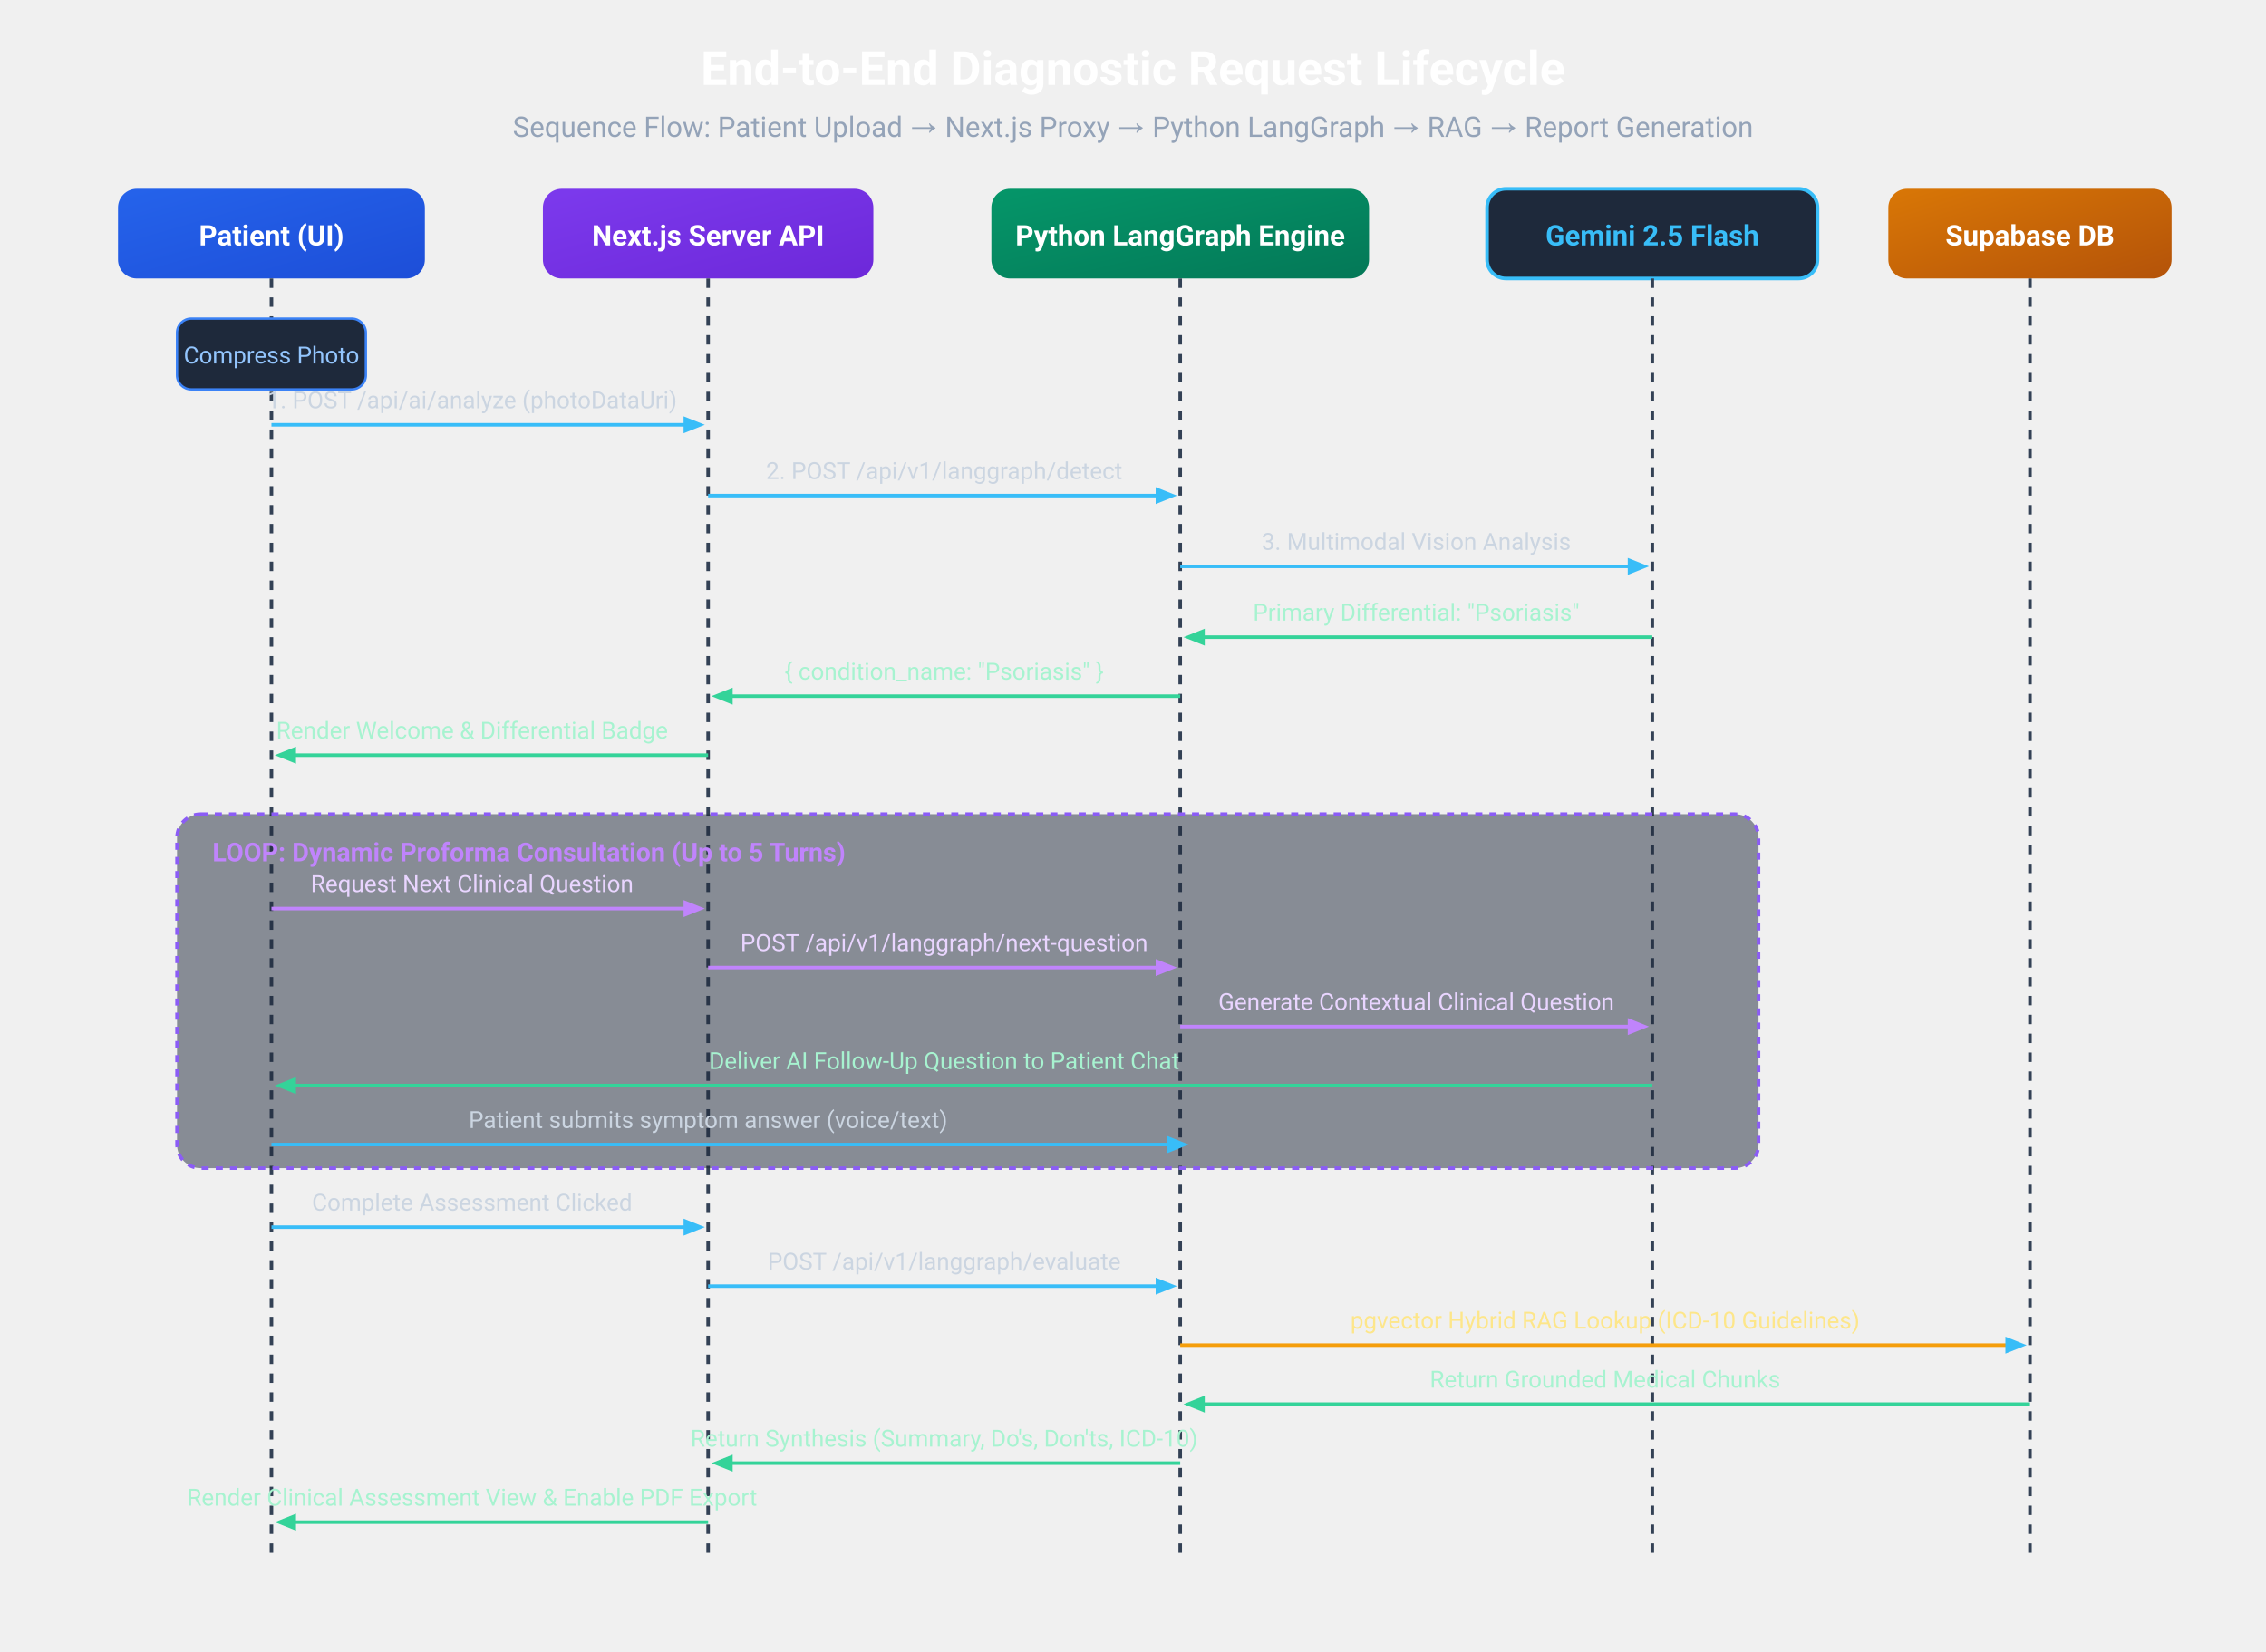
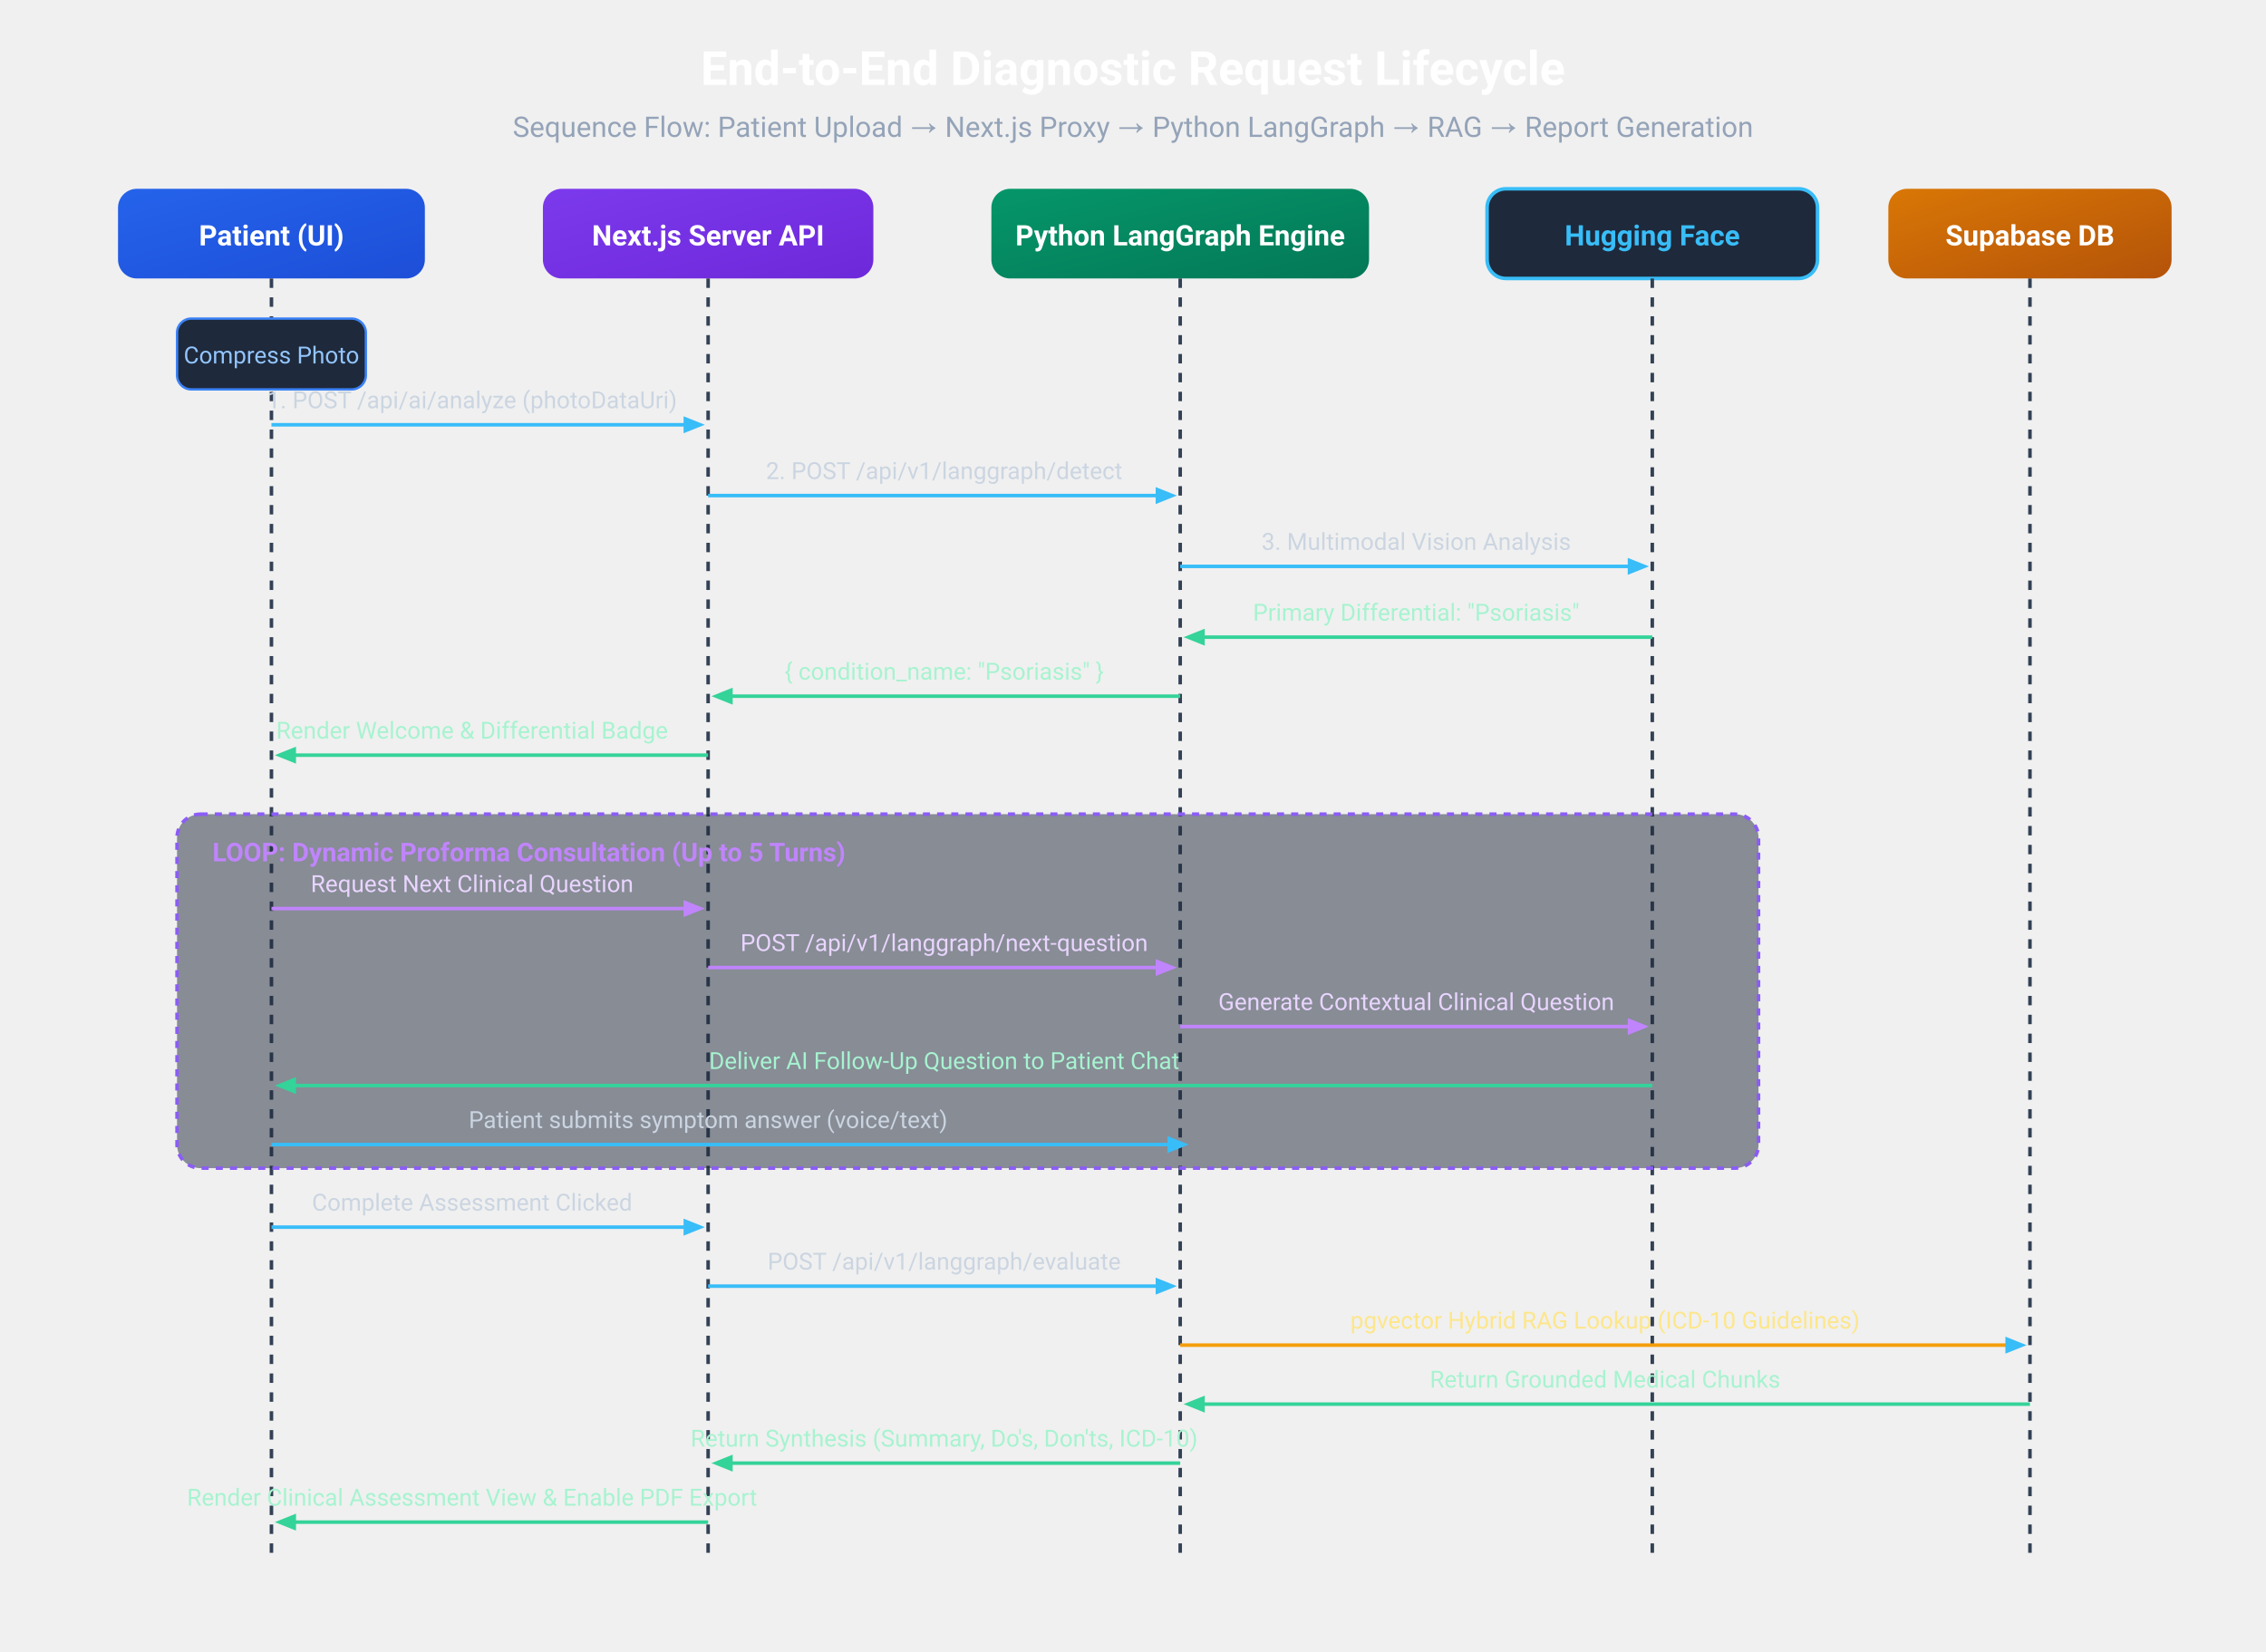
<svg xmlns="http://www.w3.org/2000/svg" viewBox="0 0 960 700" width="100%" height="100%" style="background:#0b0f19; font-family: -apple-system, BlinkMacSystemFont, 'Segoe UI', Roboto, Helvetica, Arial, sans-serif;">
  <defs>
    <linearGradient id="seqBlue" x1="0%" y1="0%" x2="100%" y2="100%">
      <stop offset="0%" stop-color="#2563eb" />
      <stop offset="100%" stop-color="#1d4ed8" />
    </linearGradient>
    <linearGradient id="seqPurple" x1="0%" y1="0%" x2="100%" y2="100%">
      <stop offset="0%" stop-color="#7c3aed" />
      <stop offset="100%" stop-color="#6d28d9" />
    </linearGradient>
    <linearGradient id="seqEmerald" x1="0%" y1="0%" x2="100%" y2="100%">
      <stop offset="0%" stop-color="#059669" />
      <stop offset="100%" stop-color="#047857" />
    </linearGradient>
    <linearGradient id="seqAmber" x1="0%" y1="0%" x2="100%" y2="100%">
      <stop offset="0%" stop-color="#d97706" />
      <stop offset="100%" stop-color="#b45309" />
    </linearGradient>
    <marker id="seqArrow" viewBox="0 0 10 10" refX="6" refY="5" markerWidth="6" markerHeight="6" orient="auto-start-reverse">
      <path d="M 0 1 L 10 5 L 0 9 z" fill="#38bdf8" />
    </marker>
    <marker id="seqArrowGreen" viewBox="0 0 10 10" refX="6" refY="5" markerWidth="6" markerHeight="6" orient="auto-start-reverse">
      <path d="M 0 1 L 10 5 L 0 9 z" fill="#34d399" />
    </marker>
    <marker id="seqArrowPurple" viewBox="0 0 10 10" refX="6" refY="5" markerWidth="6" markerHeight="6" orient="auto-start-reverse">
      <path d="M 0 1 L 10 5 L 0 9 z" fill="#c084fc" />
    </marker>
  </defs>
  <text x="480" y="36" text-anchor="middle" fill="#ffffff" font-size="20" font-weight="700">End-to-End Diagnostic Request Lifecycle</text>
  <text x="480" y="58" text-anchor="middle" fill="#94a3b8" font-size="12">Sequence Flow: Patient Upload → Next.js Proxy → Python LangGraph → RAG → Report Generation</text>
  <rect x="50" y="80" width="130" height="38" rx="8" fill="url(#seqBlue)" />
  <text x="115" y="104" text-anchor="middle" fill="#ffffff" font-size="12" font-weight="700">Patient (UI)</text>
  <line x1="115" y1="118" x2="115" y2="660" stroke="#334155" stroke-width="1.5" stroke-dasharray="4" />
  <rect x="230" y="80" width="140" height="38" rx="8" fill="url(#seqPurple)" />
  <text x="300" y="104" text-anchor="middle" fill="#ffffff" font-size="12" font-weight="700">Next.js Server API</text>
  <line x1="300" y1="118" x2="300" y2="660" stroke="#334155" stroke-width="1.5" stroke-dasharray="4" />
  <rect x="420" y="80" width="160" height="38" rx="8" fill="url(#seqEmerald)" />
  <text x="500" y="104" text-anchor="middle" fill="#ffffff" font-size="12" font-weight="700">Python LangGraph Engine</text>
  <line x1="500" y1="118" x2="500" y2="660" stroke="#334155" stroke-width="1.5" stroke-dasharray="4" />
  <rect x="630" y="80" width="140" height="38" rx="8" fill="#1e293b" stroke="#38bdf8" stroke-width="1.5" />
-   <text x="700" y="104" text-anchor="middle" fill="#38bdf8" font-size="12" font-weight="700">Gemini 2.5 Flash</text>
+   <text x="700" y="104" text-anchor="middle" fill="#38bdf8" font-size="12" font-weight="700">Hugging Face</text>
  <line x1="700" y1="118" x2="700" y2="660" stroke="#334155" stroke-width="1.5" stroke-dasharray="4" />
  <rect x="800" y="80" width="120" height="38" rx="8" fill="url(#seqAmber)" />
  <text x="860" y="104" text-anchor="middle" fill="#ffffff" font-size="12" font-weight="700">Supabase DB</text>
  <line x1="860" y1="118" x2="860" y2="660" stroke="#334155" stroke-width="1.5" stroke-dasharray="4" />
  <rect x="75" y="135" width="80" height="30" rx="6" fill="#1e293b" stroke="#3b82f6" stroke-width="1" />
  <text x="115" y="154" text-anchor="middle" fill="#93c5fd" font-size="10">Compress Photo</text>
  <line x1="115" y1="180" x2="295" y2="180" stroke="#38bdf8" stroke-width="1.5" marker-end="url(#seqArrow)" />
  <text x="200" y="173" text-anchor="middle" fill="#cbd5e1" font-size="10">1. POST /api/ai/analyze (photoDataUri)</text>
  <line x1="300" y1="210" x2="495" y2="210" stroke="#38bdf8" stroke-width="1.5" marker-end="url(#seqArrow)" />
  <text x="400" y="203" text-anchor="middle" fill="#cbd5e1" font-size="10">2. POST /api/v1/langgraph/detect</text>
  <line x1="500" y1="240" x2="695" y2="240" stroke="#38bdf8" stroke-width="1.5" marker-end="url(#seqArrow)" />
  <text x="600" y="233" text-anchor="middle" fill="#cbd5e1" font-size="10">3. Multimodal Vision Analysis</text>
  <line x1="700" y1="270" x2="505" y2="270" stroke="#34d399" stroke-width="1.5" marker-end="url(#seqArrowGreen)" />
  <text x="600" y="263" text-anchor="middle" fill="#a7f3d0" font-size="10">Primary Differential: "Psoriasis"</text>
  <line x1="500" y1="295" x2="305" y2="295" stroke="#34d399" stroke-width="1.5" marker-end="url(#seqArrowGreen)" />
  <text x="400" y="288" text-anchor="middle" fill="#a7f3d0" font-size="10">{ condition_name: "Psoriasis" }</text>
  <line x1="300" y1="320" x2="120" y2="320" stroke="#34d399" stroke-width="1.5" marker-end="url(#seqArrowGreen)" />
  <text x="200" y="313" text-anchor="middle" fill="#a7f3d0" font-size="10">Render Welcome &amp; Differential Badge</text>
  <rect x="75" y="345" width="670" height="150" rx="10" fill="#1e293b" fill-opacity="0.5" stroke="#8b5cf6" stroke-width="1.5" stroke-dasharray="3" />
  <text x="90" y="365" fill="#c084fc" font-size="11" font-weight="700">LOOP: Dynamic Proforma Consultation (Up to 5 Turns)</text>
  <line x1="115" y1="385" x2="295" y2="385" stroke="#c084fc" stroke-width="1.5" marker-end="url(#seqArrowPurple)" />
  <text x="200" y="378" text-anchor="middle" fill="#e9d5ff" font-size="10">Request Next Clinical Question</text>
  <line x1="300" y1="410" x2="495" y2="410" stroke="#c084fc" stroke-width="1.5" marker-end="url(#seqArrowPurple)" />
  <text x="400" y="403" text-anchor="middle" fill="#e9d5ff" font-size="10">POST /api/v1/langgraph/next-question</text>
  <line x1="500" y1="435" x2="695" y2="435" stroke="#c084fc" stroke-width="1.5" marker-end="url(#seqArrowPurple)" />
  <text x="600" y="428" text-anchor="middle" fill="#e9d5ff" font-size="10">Generate Contextual Clinical Question</text>
  <line x1="700" y1="460" x2="120" y2="460" stroke="#34d399" stroke-width="1.5" marker-end="url(#seqArrowGreen)" />
  <text x="400" y="453" text-anchor="middle" fill="#a7f3d0" font-size="10">Deliver AI Follow-Up Question to Patient Chat</text>
  <line x1="115" y1="485" x2="500" y2="485" stroke="#38bdf8" stroke-width="1.5" marker-end="url(#seqArrow)" />
  <text x="300" y="478" text-anchor="middle" fill="#cbd5e1" font-size="10">Patient submits symptom answer (voice/text)</text>
  <line x1="115" y1="520" x2="295" y2="520" stroke="#38bdf8" stroke-width="1.5" marker-end="url(#seqArrow)" />
  <text x="200" y="513" text-anchor="middle" fill="#cbd5e1" font-size="10">Complete Assessment Clicked</text>
  <line x1="300" y1="545" x2="495" y2="545" stroke="#38bdf8" stroke-width="1.5" marker-end="url(#seqArrow)" />
  <text x="400" y="538" text-anchor="middle" fill="#cbd5e1" font-size="10">POST /api/v1/langgraph/evaluate</text>
  <line x1="500" y1="570" x2="855" y2="570" stroke="#f59e0b" stroke-width="1.5" marker-end="url(#seqArrow)" />
  <text x="680" y="563" text-anchor="middle" fill="#fde68a" font-size="10">pgvector Hybrid RAG Lookup (ICD-10 Guidelines)</text>
  <line x1="860" y1="595" x2="505" y2="595" stroke="#34d399" stroke-width="1.5" marker-end="url(#seqArrowGreen)" />
  <text x="680" y="588" text-anchor="middle" fill="#a7f3d0" font-size="10">Return Grounded Medical Chunks</text>
  <line x1="500" y1="620" x2="305" y2="620" stroke="#34d399" stroke-width="1.5" marker-end="url(#seqArrowGreen)" />
  <text x="400" y="613" text-anchor="middle" fill="#a7f3d0" font-size="10">Return Synthesis (Summary, Do's, Don'ts, ICD-10)</text>
  <line x1="300" y1="645" x2="120" y2="645" stroke="#34d399" stroke-width="1.5" marker-end="url(#seqArrowGreen)" />
  <text x="200" y="638" text-anchor="middle" fill="#a7f3d0" font-size="10">Render Clinical Assessment View &amp; Enable PDF Export</text>
</svg>
